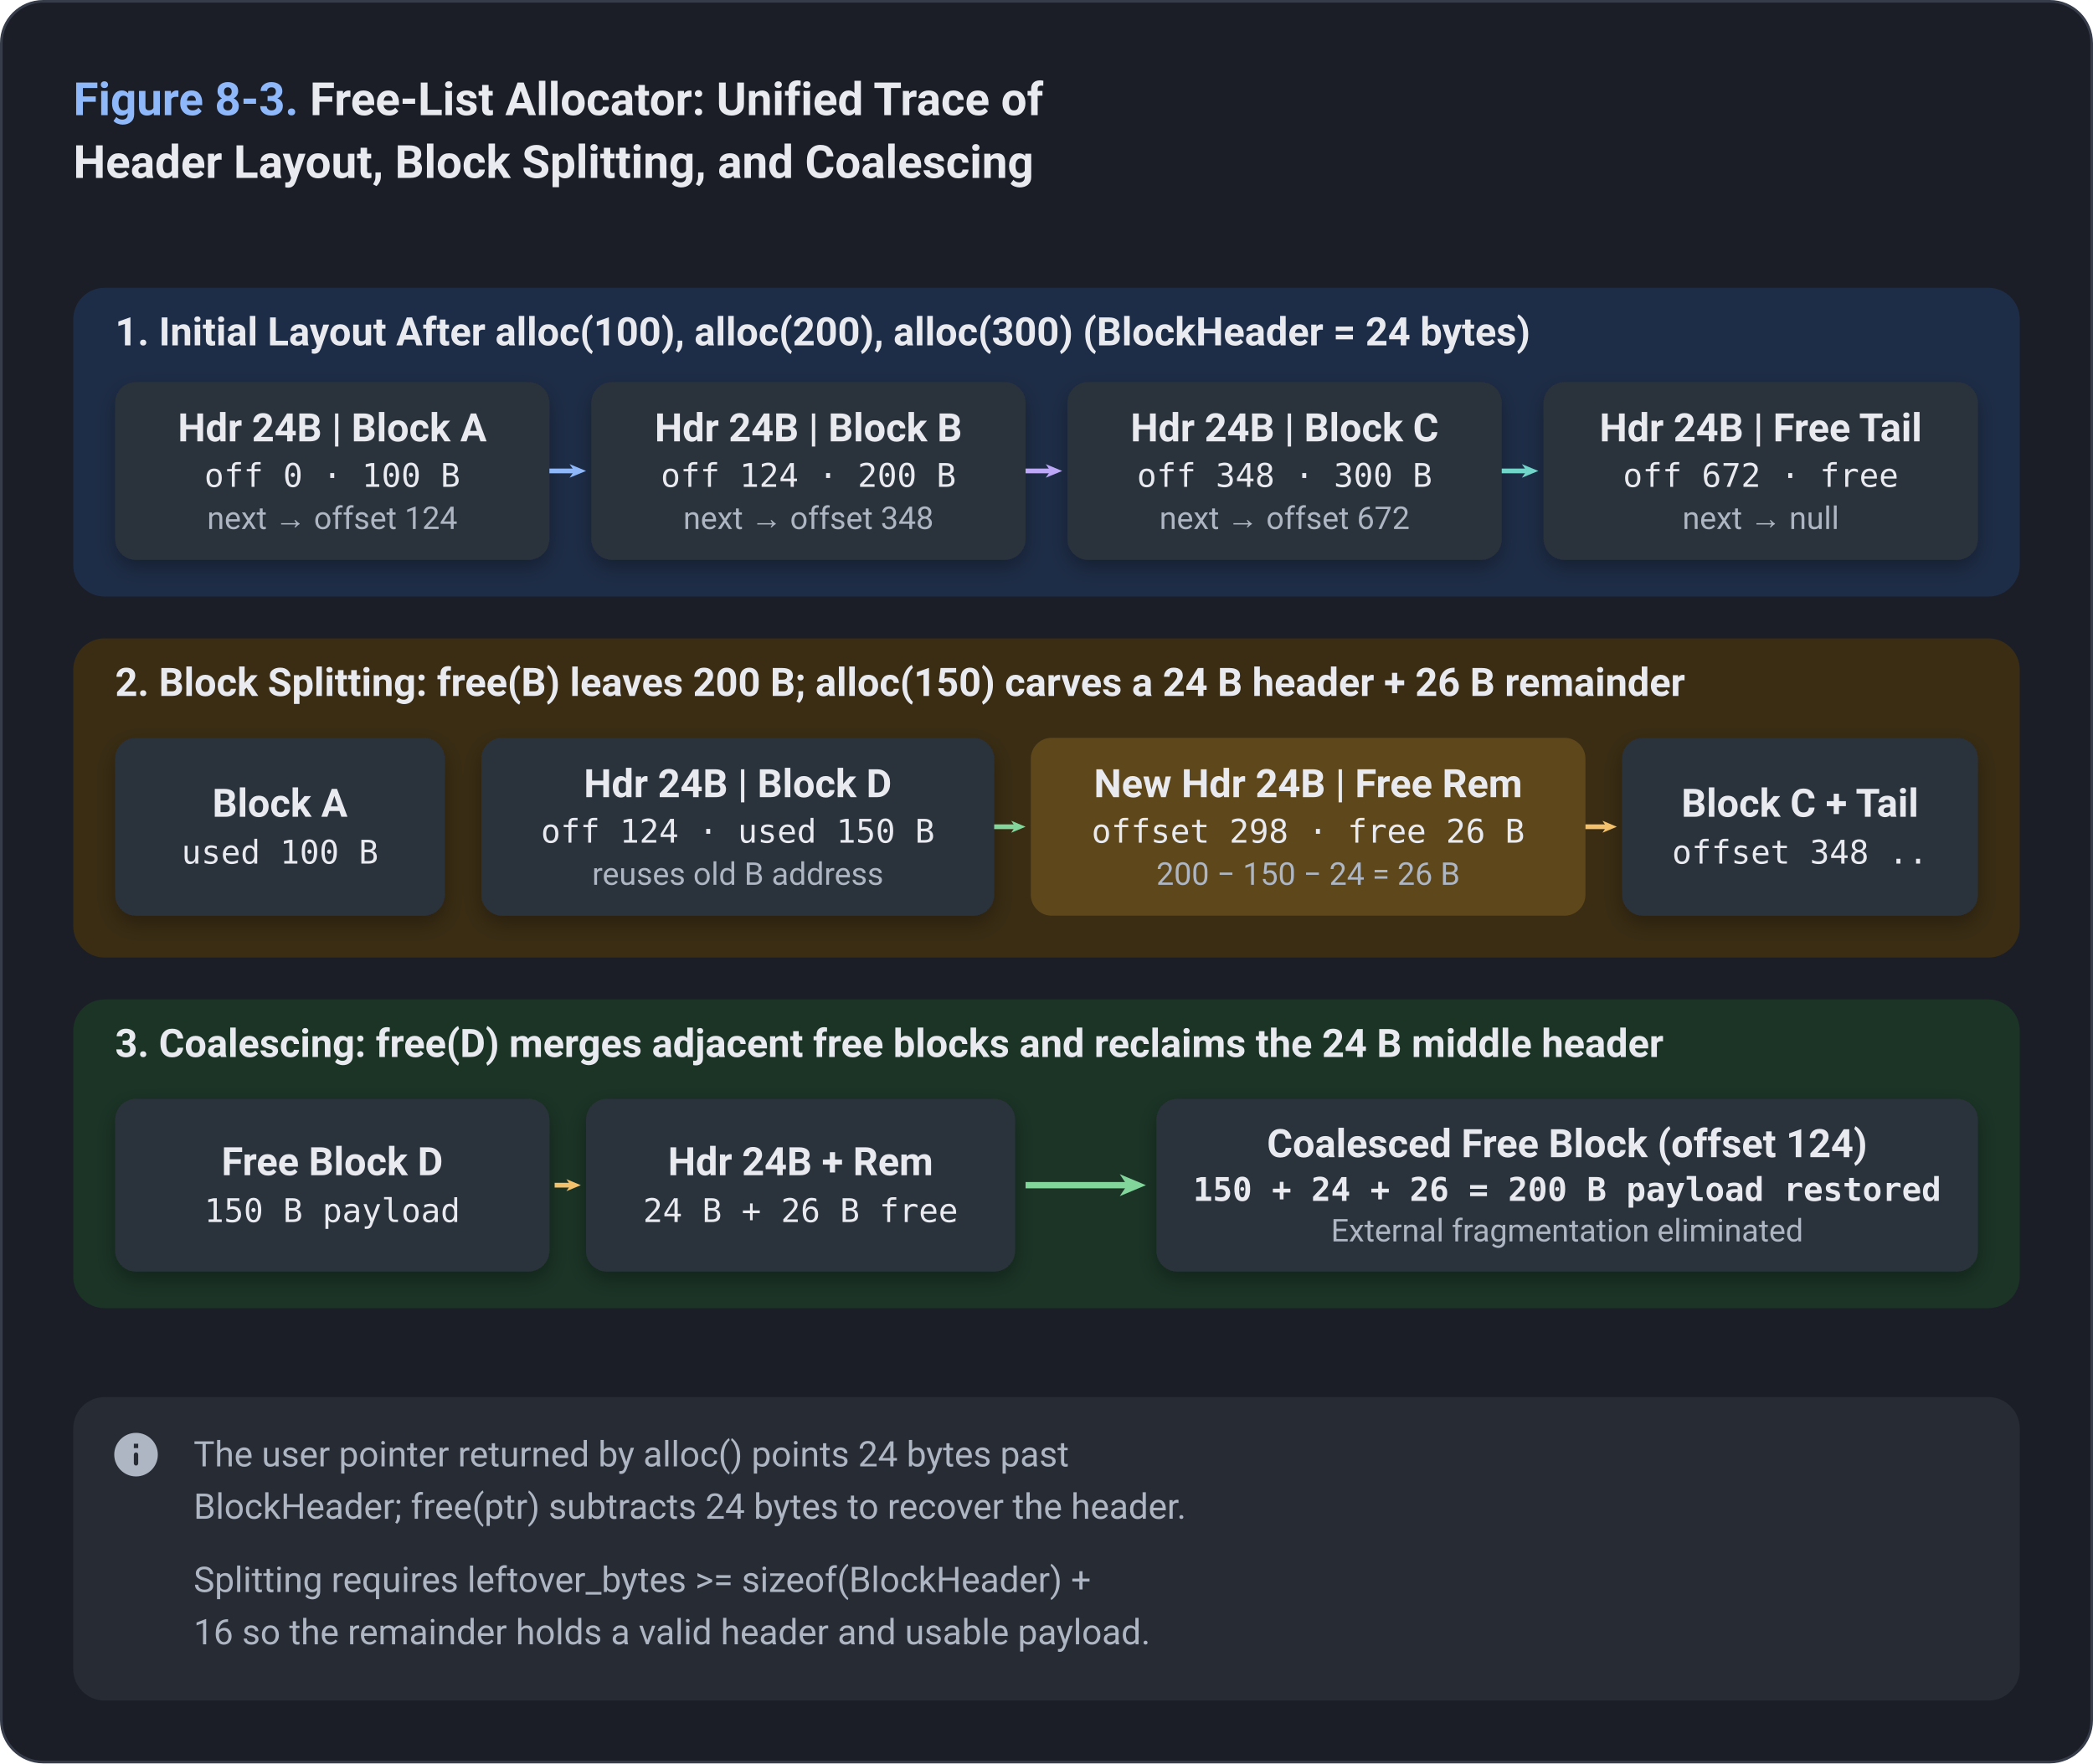
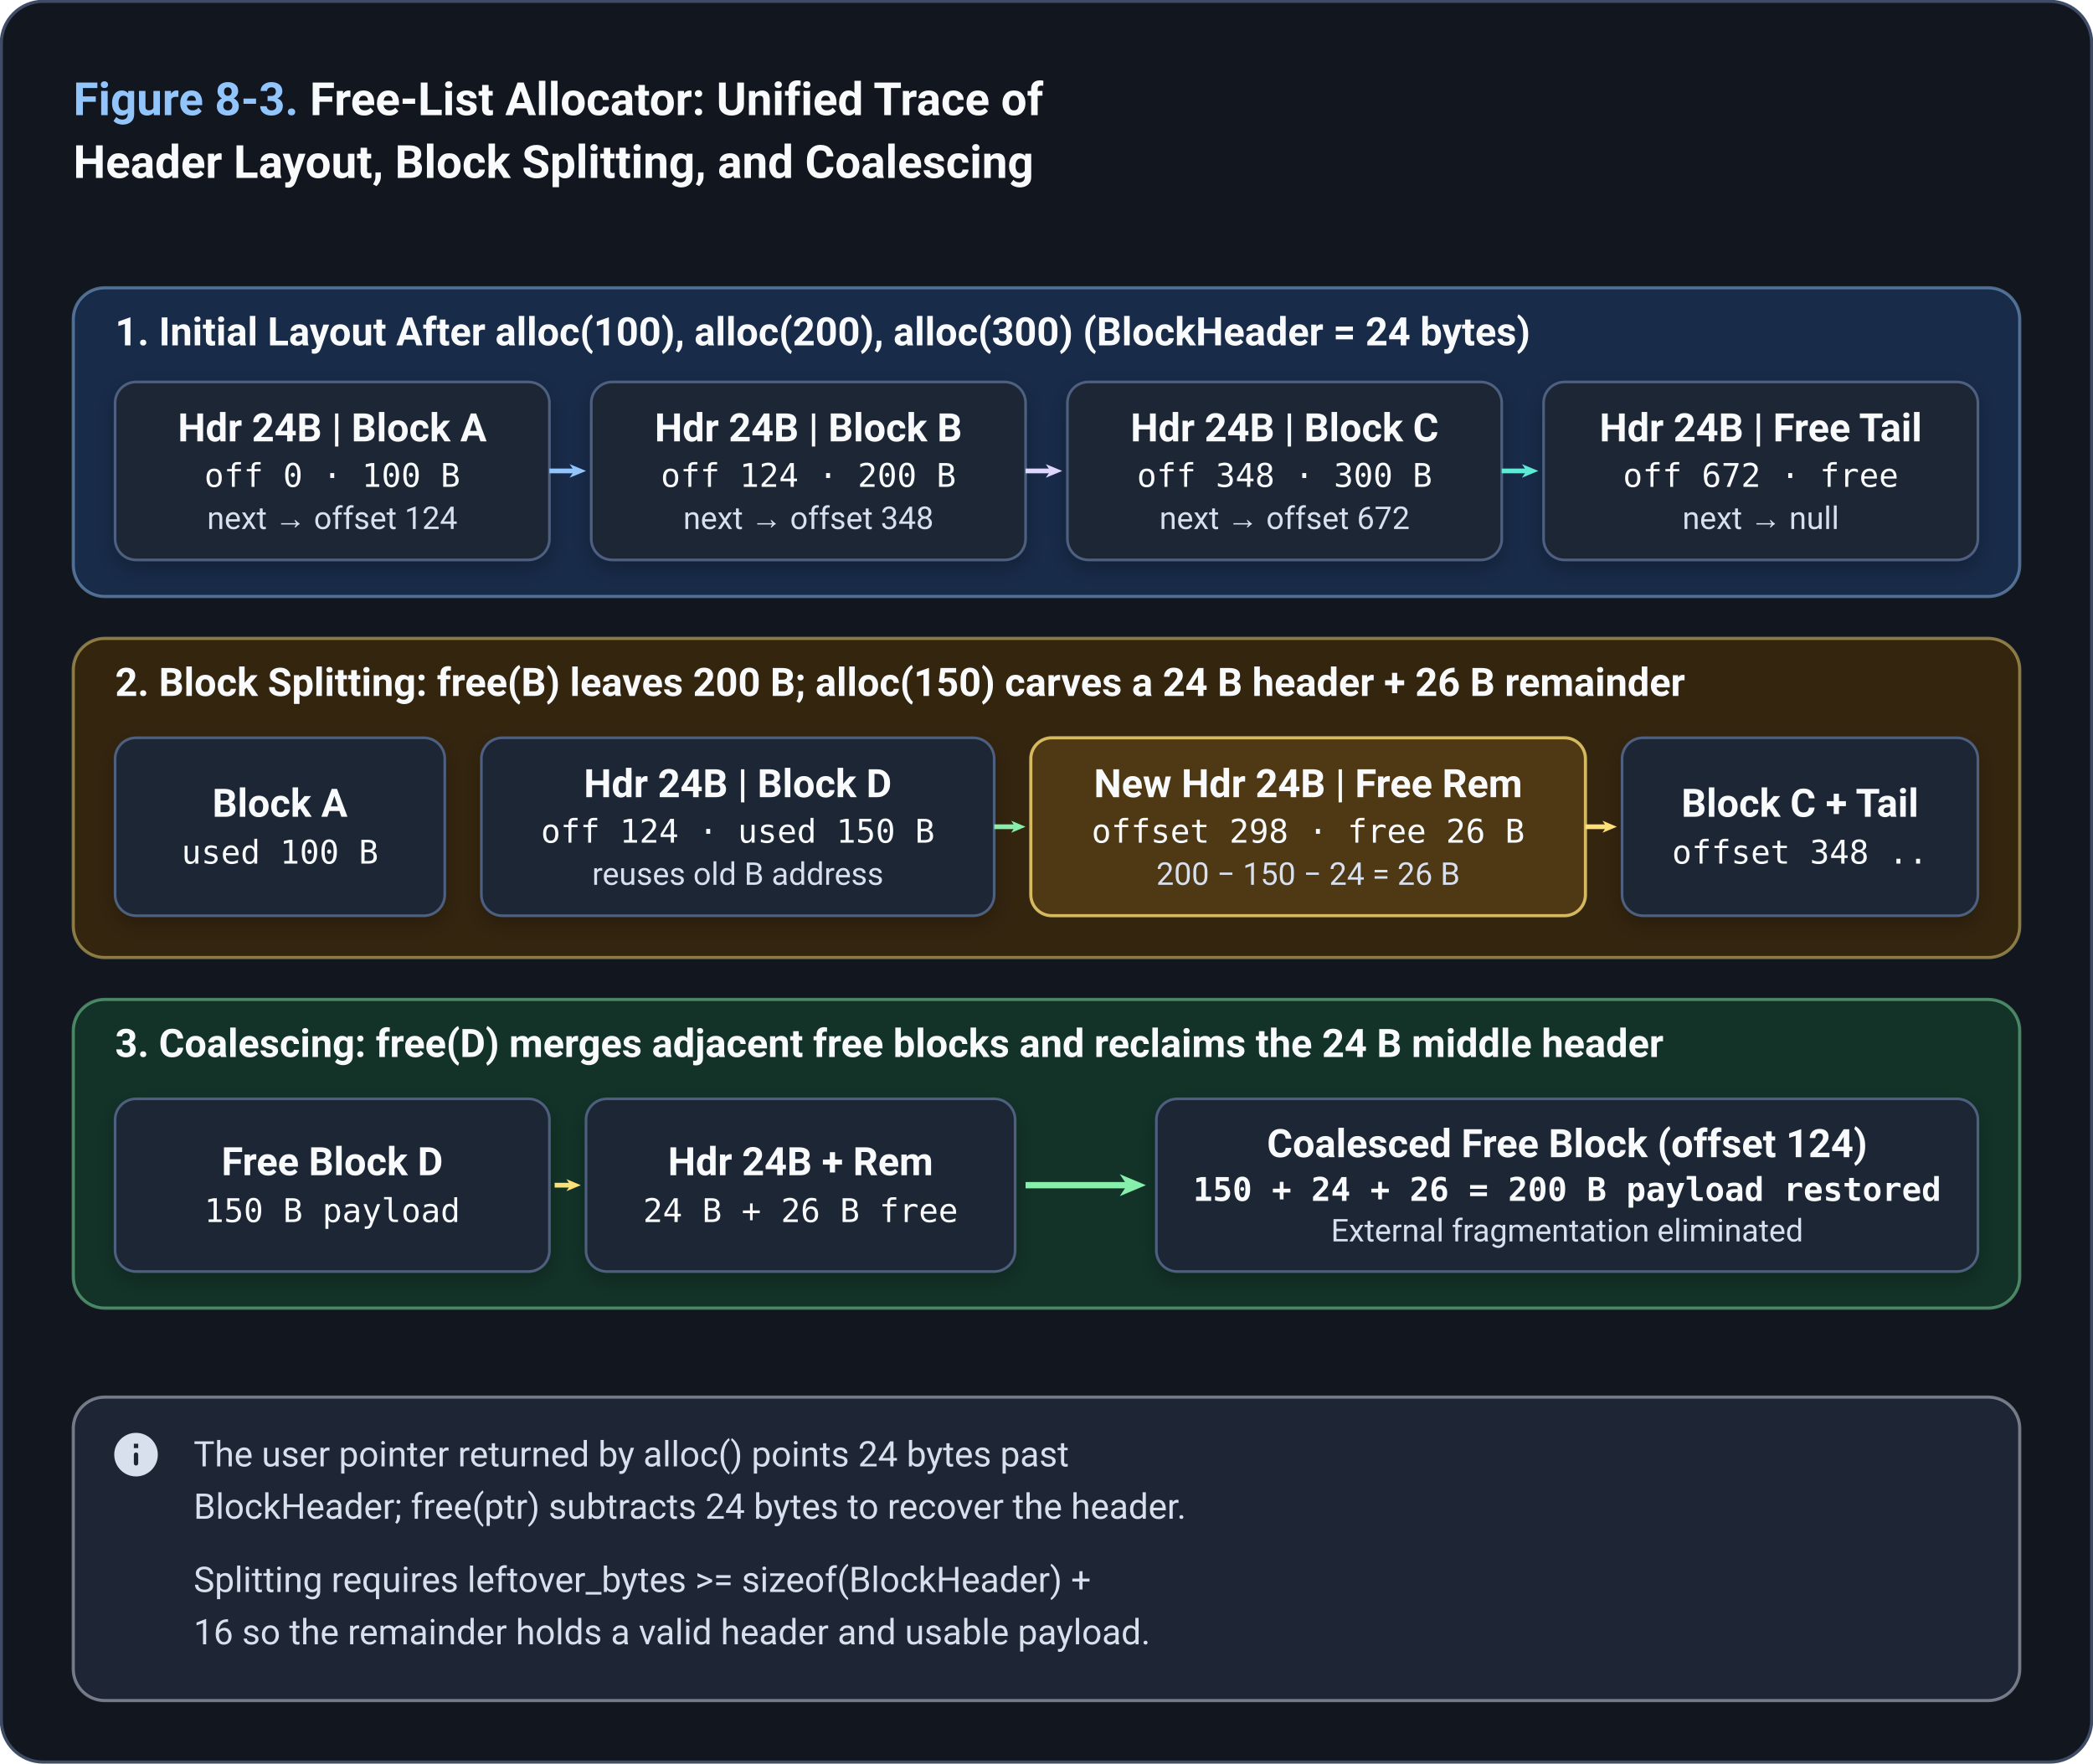
<svg xmlns="http://www.w3.org/2000/svg" viewBox="0 0 800 674" width="800" height="674">
  <style>
-     text { font-family: -apple-system, BlinkMacSystemFont, "Segoe UI", Roboto, "Helvetica Neue", Arial, sans-serif; fill: #E8EAF0; }
-     .paper { fill: #1B1E26; }
-     .frame { fill: #1B1E26; stroke: #363C49; stroke-width: 1; }
-     .card { fill: #2B303B; }
-     .hair { stroke: #363C49; stroke-width: 1.2; fill: none; }
-     .muted { fill: #AEB6C3; }
-     .ink { fill: #E8EAF0; }
+     text { font-family: -apple-system, BlinkMacSystemFont, "Segoe UI", Roboto, "Helvetica Neue", Arial, sans-serif; fill: #F8FAFC; }
+     .paper { fill: #12161F; }
+     .frame { fill: #12161F; stroke: #3E4C66; stroke-width: 1.2; }
+     .card { fill: #1E2636; stroke: #4E6080; stroke-width: 1; }
+     .hair { stroke: #3E4C66; stroke-width: 1.2; fill: none; }
+     .muted { fill: #D8E0EE; }
+     .ink { fill: #F8FAFC; }
    .title { font-size: 17.5px; font-weight: 650; }
    .head { font-size: 15.5px; font-weight: 650; }
    .name { font-size: 15px; font-weight: 650; }
    .body { font-size: 13.5px; }
    .sub { font-size: 13px; }
    .mono { font-size: 12.5px; font-family: "SF Mono", SFMono-Regular, ui-monospace, Menlo, Consolas, monospace; }
    .monob { font-size: 12.5px; font-weight: 650; font-family: "SF Mono", SFMono-Regular, ui-monospace, Menlo, Consolas, monospace; }
    .small { font-size: 12px; }
    .note { font-size: 13.5px; }
    .noteb { font-size: 13.5px; font-weight: 650; }
-     .sub, .small, .note { fill: #AEB6C3; }
-     .c-blue { fill: #1E2D47; }
-     .m-blue { fill: #2C4674; }
-     .a-blue { fill: #8FB8FA; }
-     .t-blue { fill: #8FB8FA; }
-     .w-blue { stroke: #8FB8FA; fill: none; stroke-linecap: butt; stroke-linejoin: round; }
-     .o-blue { stroke: #8FB8FA; fill: none; stroke-width: 1.5; }
-     .h-blue { stroke: #8FB8FA; stroke-width: 1.4; }
-     .c-green { fill: #1B3426; }
-     .m-green { fill: #28553B; }
-     .a-green { fill: #82D69C; }
-     .t-green { fill: #82D69C; }
-     .w-green { stroke: #82D69C; fill: none; stroke-linecap: butt; stroke-linejoin: round; }
-     .o-green { stroke: #82D69C; fill: none; stroke-width: 1.5; }
-     .h-green { stroke: #82D69C; stroke-width: 1.4; }
-     .c-amber { fill: #3A2D14; }
-     .m-amber { fill: #5E471A; }
-     .a-amber { fill: #F3C06B; }
-     .t-amber { fill: #F3C06B; }
-     .w-amber { stroke: #F3C06B; fill: none; stroke-linecap: butt; stroke-linejoin: round; }
-     .o-amber { stroke: #F3C06B; fill: none; stroke-width: 1.5; }
-     .h-amber { stroke: #F3C06B; stroke-width: 1.4; }
-     .c-red { fill: #41221D; }
-     .m-red { fill: #69322B; }
-     .a-red { fill: #F59E8D; }
-     .t-red { fill: #F59E8D; }
-     .w-red { stroke: #F59E8D; fill: none; stroke-linecap: butt; stroke-linejoin: round; }
-     .o-red { stroke: #F59E8D; fill: none; stroke-width: 1.5; }
-     .h-red { stroke: #F59E8D; stroke-width: 1.4; }
-     .c-purple { fill: #2C2549; }
-     .m-purple { fill: #453978; }
-     .a-purple { fill: #BCA8F7; }
-     .t-purple { fill: #BCA8F7; }
-     .w-purple { stroke: #BCA8F7; fill: none; stroke-linecap: butt; stroke-linejoin: round; }
-     .o-purple { stroke: #BCA8F7; fill: none; stroke-width: 1.5; }
-     .h-purple { stroke: #BCA8F7; stroke-width: 1.4; }
-     .c-teal { fill: #15332F; }
-     .m-teal { fill: #1F514B; }
-     .a-teal { fill: #72D5CA; }
-     .t-teal { fill: #72D5CA; }
-     .w-teal { stroke: #72D5CA; fill: none; stroke-linecap: butt; stroke-linejoin: round; }
-     .o-teal { stroke: #72D5CA; fill: none; stroke-width: 1.5; }
-     .h-teal { stroke: #72D5CA; stroke-width: 1.4; }
-     .c-gray { fill: #272B34; }
-     .m-gray { fill: #3A404D; }
-     .a-gray { fill: #AEB6C3; }
-     .t-gray { fill: #AEB6C3; }
-     .w-gray { stroke: #AEB6C3; fill: none; stroke-linecap: butt; stroke-linejoin: round; }
-     .o-gray { stroke: #AEB6C3; fill: none; stroke-width: 1.5; }
-     .h-gray { stroke: #AEB6C3; stroke-width: 1.4; }
-     .c-wire { fill: #272B34; }
-     .m-wire { fill: #3A404D; }
-     .a-wire { fill: #A2ABB9; }
-     .t-wire { fill: #A2ABB9; }
-     .w-wire { stroke: #A2ABB9; fill: none; stroke-linecap: butt; stroke-linejoin: round; }
-     .o-wire { stroke: #A2ABB9; fill: none; stroke-width: 1.5; }
-     .h-wire { stroke: #A2ABB9; stroke-width: 1.4; }
+     .sub, .small, .note { fill: #D8E0EE; }
+     .c-blue { fill: #182B49; stroke: #93C5FD; stroke-opacity: 0.48; stroke-width: 1.2; }
+     .m-blue { fill: #1E3A63; stroke: #93C5FD; stroke-opacity: 0.78; stroke-width: 1.2; }
+     .a-blue { fill: #93C5FD; }
+     .t-blue { fill: #93C5FD; }
+     .w-blue { stroke: #93C5FD; fill: none; stroke-linecap: butt; stroke-linejoin: round; }
+     .o-blue { stroke: #93C5FD; fill: none; stroke-width: 1.5; }
+     .h-blue { stroke: #93C5FD; stroke-width: 1.4; }
+     .c-green { fill: #133328; stroke: #86EFAC; stroke-opacity: 0.48; stroke-width: 1.2; }
+     .m-green { fill: #184D3B; stroke: #86EFAC; stroke-opacity: 0.78; stroke-width: 1.2; }
+     .a-green { fill: #86EFAC; }
+     .t-green { fill: #86EFAC; }
+     .w-green { stroke: #86EFAC; fill: none; stroke-linecap: butt; stroke-linejoin: round; }
+     .o-green { stroke: #86EFAC; fill: none; stroke-width: 1.5; }
+     .h-green { stroke: #86EFAC; stroke-width: 1.4; }
+     .c-amber { fill: #34250F; stroke: #FDE078; stroke-opacity: 0.48; stroke-width: 1.2; }
+     .m-amber { fill: #4F3814; stroke: #FDE078; stroke-opacity: 0.78; stroke-width: 1.2; }
+     .a-amber { fill: #FDE078; }
+     .t-amber { fill: #FDE078; }
+     .w-amber { stroke: #FDE078; fill: none; stroke-linecap: butt; stroke-linejoin: round; }
+     .o-amber { stroke: #FDE078; fill: none; stroke-width: 1.5; }
+     .h-amber { stroke: #FDE078; stroke-width: 1.4; }
+     .c-red { fill: #3A1B23; stroke: #FDA4AF; stroke-opacity: 0.48; stroke-width: 1.2; }
+     .m-red { fill: #582430; stroke: #FDA4AF; stroke-opacity: 0.78; stroke-width: 1.2; }
+     .a-red { fill: #FDA4AF; }
+     .t-red { fill: #FDA4AF; }
+     .w-red { stroke: #FDA4AF; fill: none; stroke-linecap: butt; stroke-linejoin: round; }
+     .o-red { stroke: #FDA4AF; fill: none; stroke-width: 1.5; }
+     .h-red { stroke: #FDA4AF; stroke-width: 1.4; }
+     .c-purple { fill: #261E47; stroke: #DDD6FE; stroke-opacity: 0.48; stroke-width: 1.2; }
+     .m-purple { fill: #382B6B; stroke: #DDD6FE; stroke-opacity: 0.78; stroke-width: 1.2; }
+     .a-purple { fill: #DDD6FE; }
+     .t-purple { fill: #DDD6FE; }
+     .w-purple { stroke: #DDD6FE; fill: none; stroke-linecap: butt; stroke-linejoin: round; }
+     .o-purple { stroke: #DDD6FE; fill: none; stroke-width: 1.5; }
+     .h-purple { stroke: #DDD6FE; stroke-width: 1.4; }
+     .c-teal { fill: #113136; stroke: #5EEAD4; stroke-opacity: 0.48; stroke-width: 1.2; }
+     .m-teal { fill: #164A52; stroke: #5EEAD4; stroke-opacity: 0.78; stroke-width: 1.2; }
+     .a-teal { fill: #5EEAD4; }
+     .t-teal { fill: #5EEAD4; }
+     .w-teal { stroke: #5EEAD4; fill: none; stroke-linecap: butt; stroke-linejoin: round; }
+     .o-teal { stroke: #5EEAD4; fill: none; stroke-width: 1.5; }
+     .h-teal { stroke: #5EEAD4; stroke-width: 1.4; }
+     .c-gray { fill: #1E2534; stroke: #D8E0EE; stroke-opacity: 0.48; stroke-width: 1.2; }
+     .m-gray { fill: #2C364A; stroke: #D8E0EE; stroke-opacity: 0.78; stroke-width: 1.2; }
+     .a-gray { fill: #D8E0EE; }
+     .t-gray { fill: #D8E0EE; }
+     .w-gray { stroke: #D8E0EE; fill: none; stroke-linecap: butt; stroke-linejoin: round; }
+     .o-gray { stroke: #D8E0EE; fill: none; stroke-width: 1.5; }
+     .h-gray { stroke: #D8E0EE; stroke-width: 1.4; }
+     .c-wire { fill: #1E2534; }
+     .m-wire { fill: #2C364A; }
+     .a-wire { fill: #CBD5E1; }
+     .t-wire { fill: #CBD5E1; }
+     .w-wire { stroke: #CBD5E1; fill: none; stroke-linecap: butt; stroke-linejoin: round; }
+     .o-wire { stroke: #CBD5E1; fill: none; stroke-width: 1.5; }
+     .h-wire { stroke: #CBD5E1; stroke-width: 1.4; }
  </style>
  <defs>
    <filter id="lift" x="-10%" y="-15%" width="120%" height="140%">
-       <feDropShadow dx="0" dy="1" stdDeviation="1.2" flood-color="#000000" flood-opacity="0.45" />
-       <feDropShadow dx="0" dy="3" stdDeviation="4" flood-color="#000000" flood-opacity="0.32" />
+       <feDropShadow dx="0" dy="1" stdDeviation="1.2" flood-color="#000000" flood-opacity="0.35" />
+       <feDropShadow dx="0" dy="3" stdDeviation="4" flood-color="#000000" flood-opacity="0.24" />
    </filter>
  </defs>
  <rect x="0.5" y="0.5" width="799" height="673" rx="16" class="frame" />
  <text x="28" y="44" class="title">
    <tspan class="t-blue">Figure 8-3.</tspan> Free-List Allocator: Unified Trace of</text>
  <text x="28" y="68" class="title">Header Layout, Block Splitting, and Coalescing</text>
  <g transform="translate(0 98)">
    <rect x="28.0" y="12.0" width="744.0" height="118.0" rx="12" class="c-blue" />
    <text x="44.0" y="34.0" class="name" data-fit="44.0,756.0">1. Initial Layout After alloc(100), alloc(200), alloc(300)  (BlockHeader = 24 bytes)</text>
    <rect x="44.0" y="48.0" width="166.0" height="68.0" rx="8" class="card" filter="url(#lift)" />
    <text x="127.0" y="70.7" class="name" text-anchor="middle" data-fit="49.0,205.0">Hdr 24B | Block A</text>
    <text x="127.0" y="88.1" class="mono" text-anchor="middle" data-fit="49.0,205.0">off 0 · 100 B</text>
    <text x="127.0" y="104.2" class="small" text-anchor="middle" data-fit="49.0,205.0">next → offset 124</text>
    <rect x="226.0" y="48.0" width="166.0" height="68.0" rx="8" class="card" filter="url(#lift)" />
    <text x="309.0" y="70.7" class="name" text-anchor="middle" data-fit="231.0,387.0">Hdr 24B | Block B</text>
    <text x="309.0" y="88.1" class="mono" text-anchor="middle" data-fit="231.0,387.0">off 124 · 200 B</text>
    <text x="309.0" y="104.2" class="small" text-anchor="middle" data-fit="231.0,387.0">next → offset 348</text>
    <rect x="408.0" y="48.0" width="166.0" height="68.0" rx="8" class="card" filter="url(#lift)" />
    <text x="491.0" y="70.7" class="name" text-anchor="middle" data-fit="413.0,569.0">Hdr 24B | Block C</text>
    <text x="491.0" y="88.1" class="mono" text-anchor="middle" data-fit="413.0,569.0">off 348 · 300 B</text>
    <text x="491.0" y="104.2" class="small" text-anchor="middle" data-fit="413.0,569.0">next → offset 672</text>
    <rect x="590.0" y="48.0" width="166.0" height="68.0" rx="8" class="card" filter="url(#lift)" />
    <text x="673.0" y="70.7" class="name" text-anchor="middle" data-fit="595.0,751.0">Hdr 24B | Free Tail</text>
    <text x="673.0" y="88.1" class="mono" text-anchor="middle" data-fit="595.0,751.0">off 672 · free</text>
    <text x="673.0" y="104.2" class="small" text-anchor="middle" data-fit="595.0,751.0">next → null</text>
    <polygon points="224.0,82.0 217.7,84.6 219.5,82.0 217.7,79.4" class="a-blue" />
    <path d="M210.0,82.0 L219.6,82.0" class="w-blue" stroke-width="1.8" />
    <polygon points="406.0,82.0 399.7,84.6 401.5,82.0 399.7,79.4" class="a-purple" />
    <path d="M392.0,82.0 L401.6,82.0" class="w-purple" stroke-width="1.8" />
    <polygon points="588.0,82.0 581.7,84.6 583.5,82.0 581.7,79.4" class="a-teal" />
    <path d="M574.0,82.0 L583.6,82.0" class="w-teal" stroke-width="1.8" />
    <rect x="28.0" y="146.0" width="744.0" height="122.0" rx="12" class="c-amber" />
    <text x="44.0" y="168.0" class="name" data-fit="44.0,756.0">2. Block Splitting: free(B) leaves 200 B; alloc(150) carves a 24 B header + 26 B remainder</text>
    <rect x="44.0" y="184.0" width="126.0" height="68.0" rx="8" class="card" filter="url(#lift)" />
    <text x="107.0" y="214.2" class="name" text-anchor="middle" data-fit="49.0,165.0">Block A</text>
    <text x="107.0" y="232.1" class="mono" text-anchor="middle" data-fit="49.0,165.0">used 100 B</text>
    <rect x="184.0" y="184.0" width="196.0" height="68.0" rx="8" class="card" filter="url(#lift)" />
    <text x="282.0" y="206.7" class="name" text-anchor="middle" data-fit="189.0,375.0">Hdr 24B | Block D</text>
    <text x="282.0" y="224.1" class="mono" text-anchor="middle" data-fit="189.0,375.0">off 124 · used 150 B</text>
    <text x="282.0" y="240.2" class="small" text-anchor="middle" data-fit="189.0,375.0">reuses old B address</text>
    <rect x="394.0" y="184.0" width="212.0" height="68.0" rx="8" class="m-amber" />
    <text x="500.0" y="206.7" class="name" text-anchor="middle" data-fit="399.0,601.0">New Hdr 24B | Free Rem</text>
    <text x="500.0" y="224.1" class="mono" text-anchor="middle" data-fit="399.0,601.0">offset 298 · free 26 B</text>
    <text x="500.0" y="240.2" class="small" text-anchor="middle" data-fit="399.0,601.0">200 − 150 − 24 = 26 B</text>
    <rect x="620.0" y="184.0" width="136.0" height="68.0" rx="8" class="card" filter="url(#lift)" />
    <text x="688.0" y="214.2" class="name" text-anchor="middle" data-fit="625.0,751.0">Block C + Tail</text>
    <text x="688.0" y="232.1" class="mono" text-anchor="middle" data-fit="625.0,751.0">offset 348 ..</text>
    <polygon points="392.0,218.0 386.5,220.3 388.0,218.0 386.5,215.7" class="a-green" />
    <path d="M380.0,218.0 L388.1,218.0" class="w-green" stroke-width="1.8" />
    <polygon points="618.0,218.0 612.5,220.3 614.0,218.0 612.5,215.7" class="a-amber" />
    <path d="M606.0,218.0 L614.1,218.0" class="w-amber" stroke-width="1.8" />
    <rect x="28.0" y="284.0" width="744.0" height="118.0" rx="12" class="c-green" />
    <text x="44.0" y="306.0" class="name" data-fit="44.0,756.0">3. Coalescing: free(D) merges adjacent free blocks and reclaims the 24 B middle header</text>
    <rect x="44.0" y="322.0" width="166.0" height="66.0" rx="8" class="card" filter="url(#lift)" />
    <text x="127.0" y="351.2" class="name" text-anchor="middle" data-fit="49.0,205.0">Free Block D</text>
    <text x="127.0" y="369.1" class="mono" text-anchor="middle" data-fit="49.0,205.0">150 B payload</text>
    <rect x="224.0" y="322.0" width="164.0" height="66.0" rx="8" class="card" filter="url(#lift)" />
    <text x="306.0" y="351.2" class="name" text-anchor="middle" data-fit="229.0,383.0">Hdr 24B + Rem</text>
    <text x="306.0" y="369.1" class="mono" text-anchor="middle" data-fit="229.0,383.0">24 B + 26 B free</text>
    <rect x="442.0" y="322.0" width="314.0" height="66.0" rx="8" class="card" filter="url(#lift)" />
    <text x="599.0" y="344.3" class="name" text-anchor="middle" data-fit="447.0,751.0">Coalesced Free Block (offset 124)</text>
    <text x="599.0" y="361.0" class="monob" text-anchor="middle" data-fit="447.0,751.0">150 + 24 + 26 = 200 B payload restored</text>
    <text x="599.0" y="376.5" class="small" text-anchor="middle" data-fit="447.0,751.0">External fragmentation eliminated</text>
    <polygon points="222.0,355.0 216.5,357.3 218.0,355.0 216.5,352.7" class="a-amber" />
    <path d="M212.0,355.0 L218.2,355.0" class="w-amber" stroke-width="1.8" />
    <polygon points="438.0,355.0 428.0,359.2 430.8,355.0 428.0,350.8" class="a-green" />
    <path d="M392.0,355.0 L431.0,355.0" class="w-green" stroke-width="2.4" />
  </g>
  <rect x="28" y="534" width="744" height="116" rx="12" class="c-gray" />
  <g transform="translate(42 546) scale(0.833)" class="a-gray">
    <path d="M12 2C6.48 2 2 6.48 2 12s4.48 10 10 10 10-4.48 10-10S17.52 2 12 2zm0 15c-.55 0-1-.45-1-1v-4c0-.55.45-1 1-1s1 .45 1 1v4c0 .55-.45 1-1 1zm1-8h-2V7h2v2z" />
  </g>
  <text x="74" y="560.5" class="note" data-fit="74,760">The user pointer returned by alloc() points 24 bytes past</text>
  <text x="74" y="580.5" class="note" data-fit="74,760">BlockHeader; free(ptr) subtracts 24 bytes to recover the header.</text>
  <text x="74" y="608.5" class="note" data-fit="74,760">Splitting requires leftover_bytes &gt;= sizeof(BlockHeader) +</text>
  <text x="74" y="628.5" class="note" data-fit="74,760">16 so the remainder holds a valid header and usable payload.</text>
</svg>
